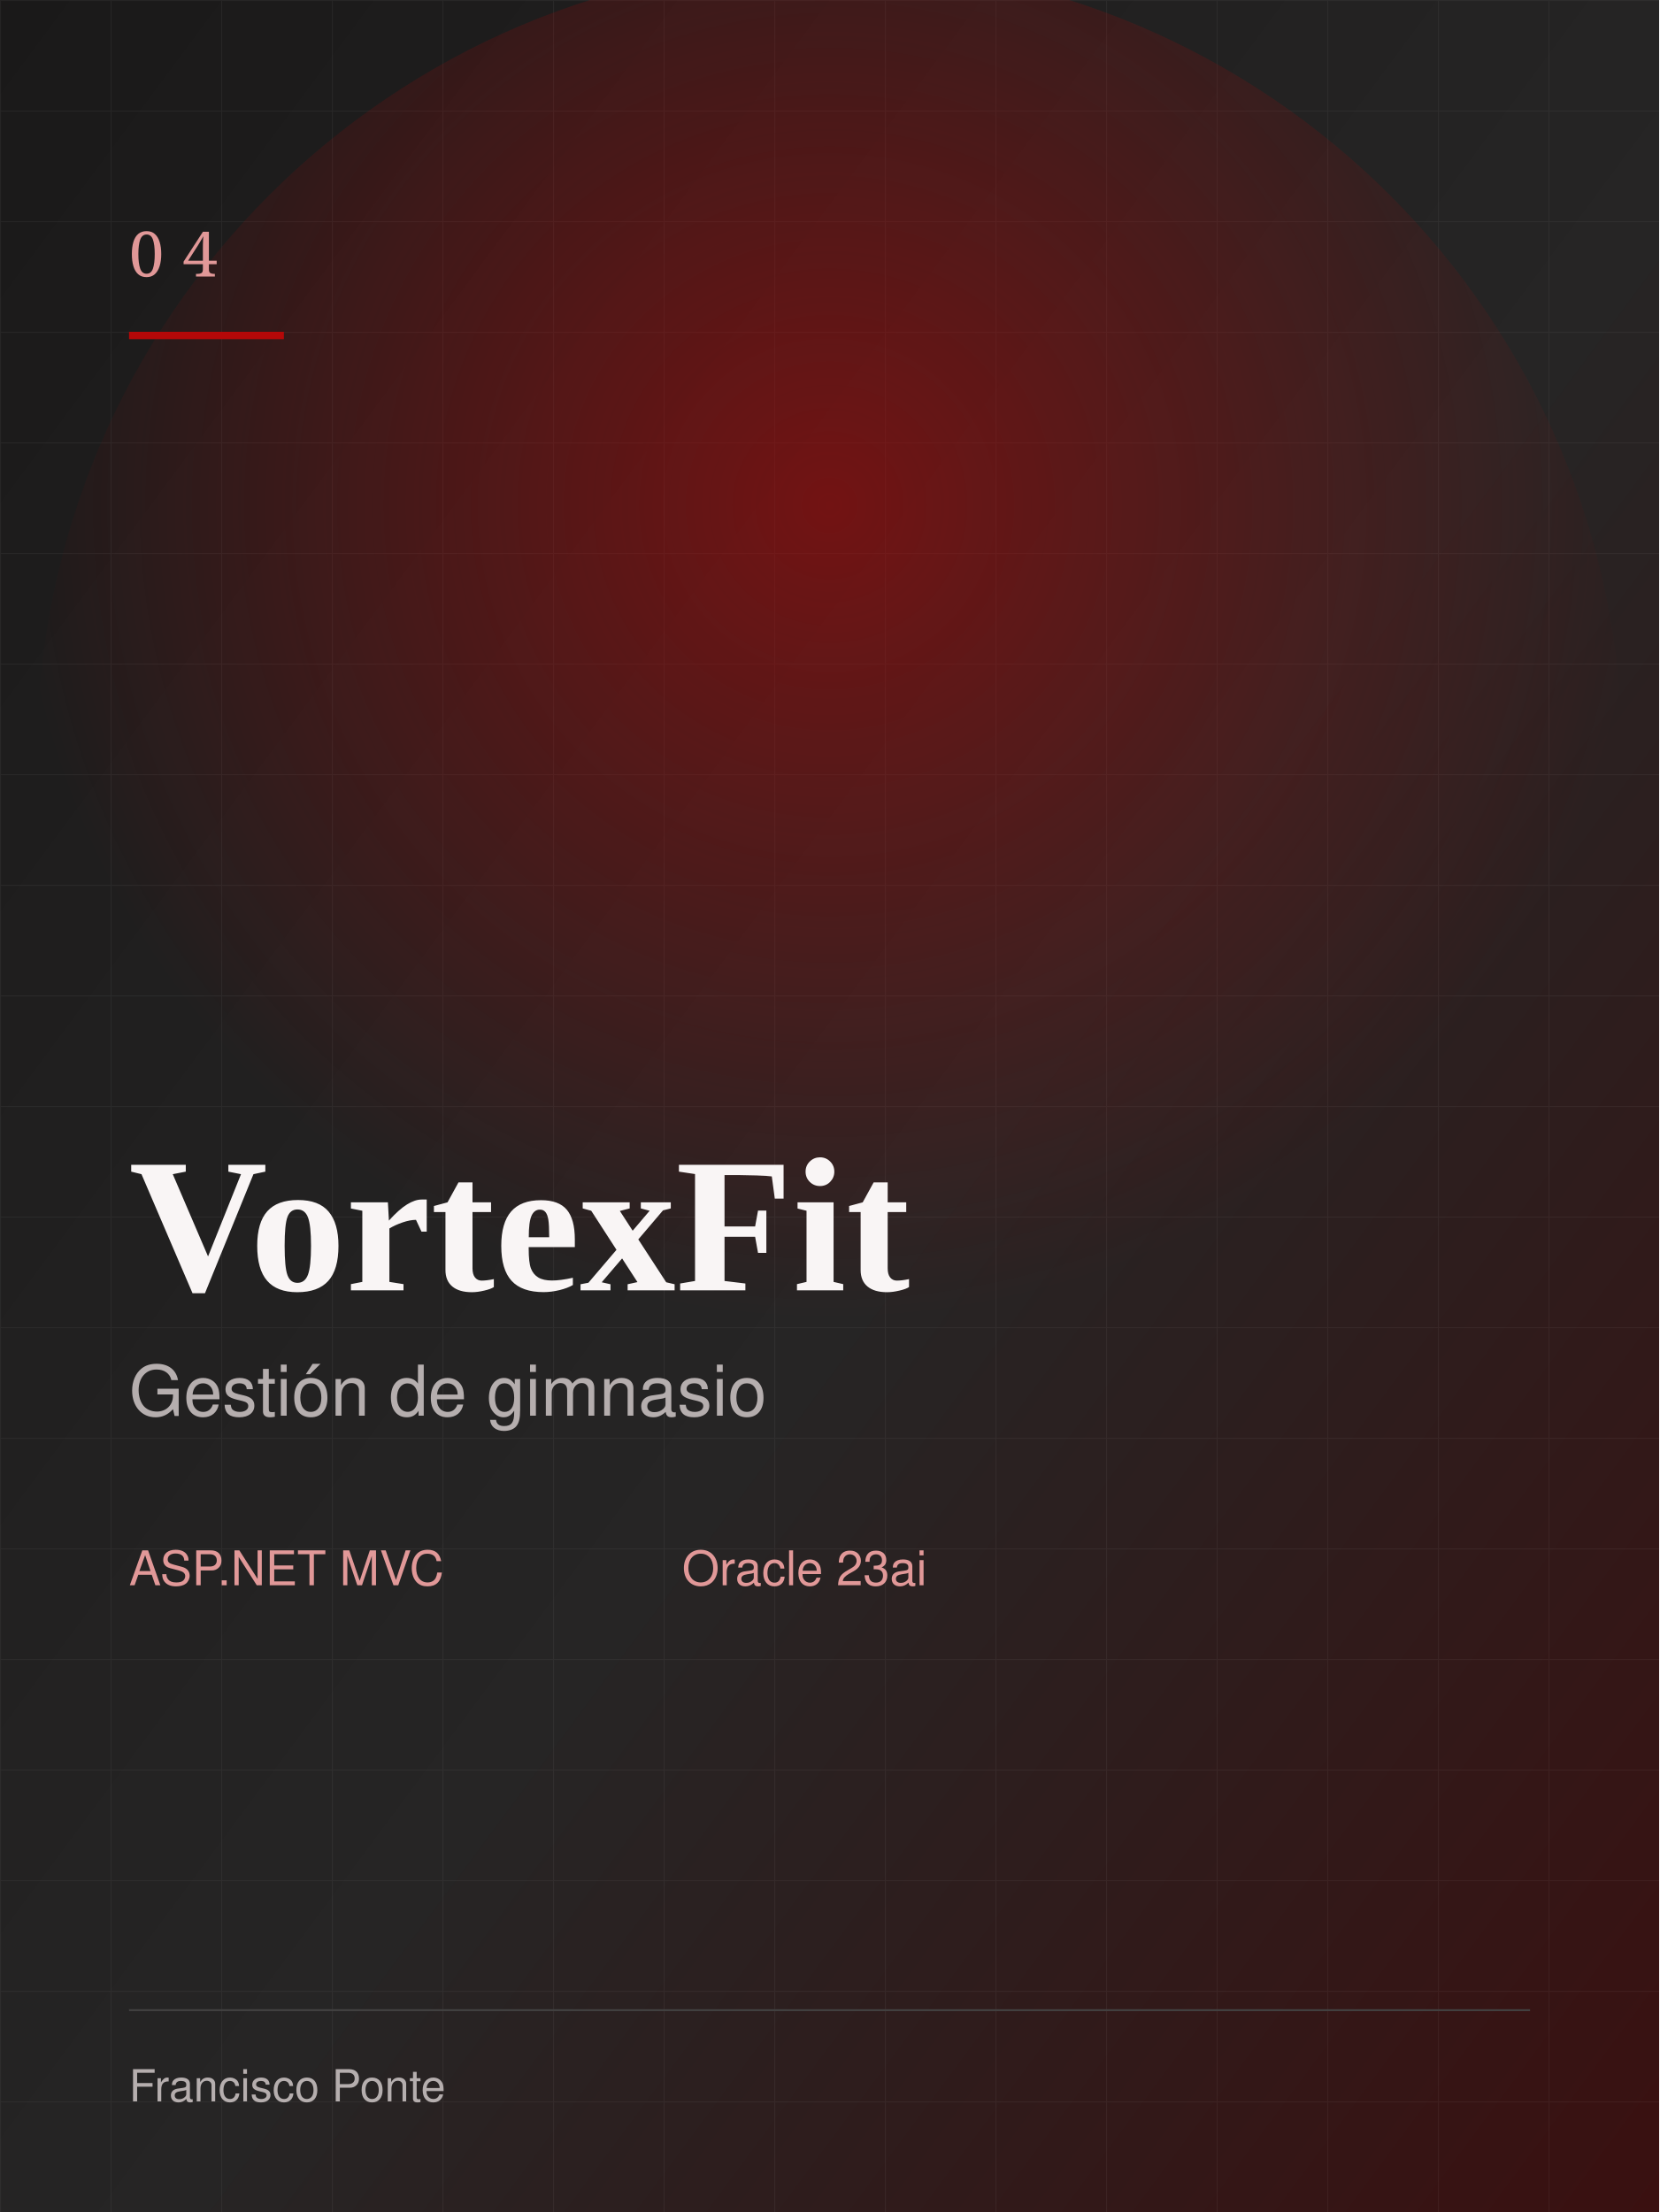
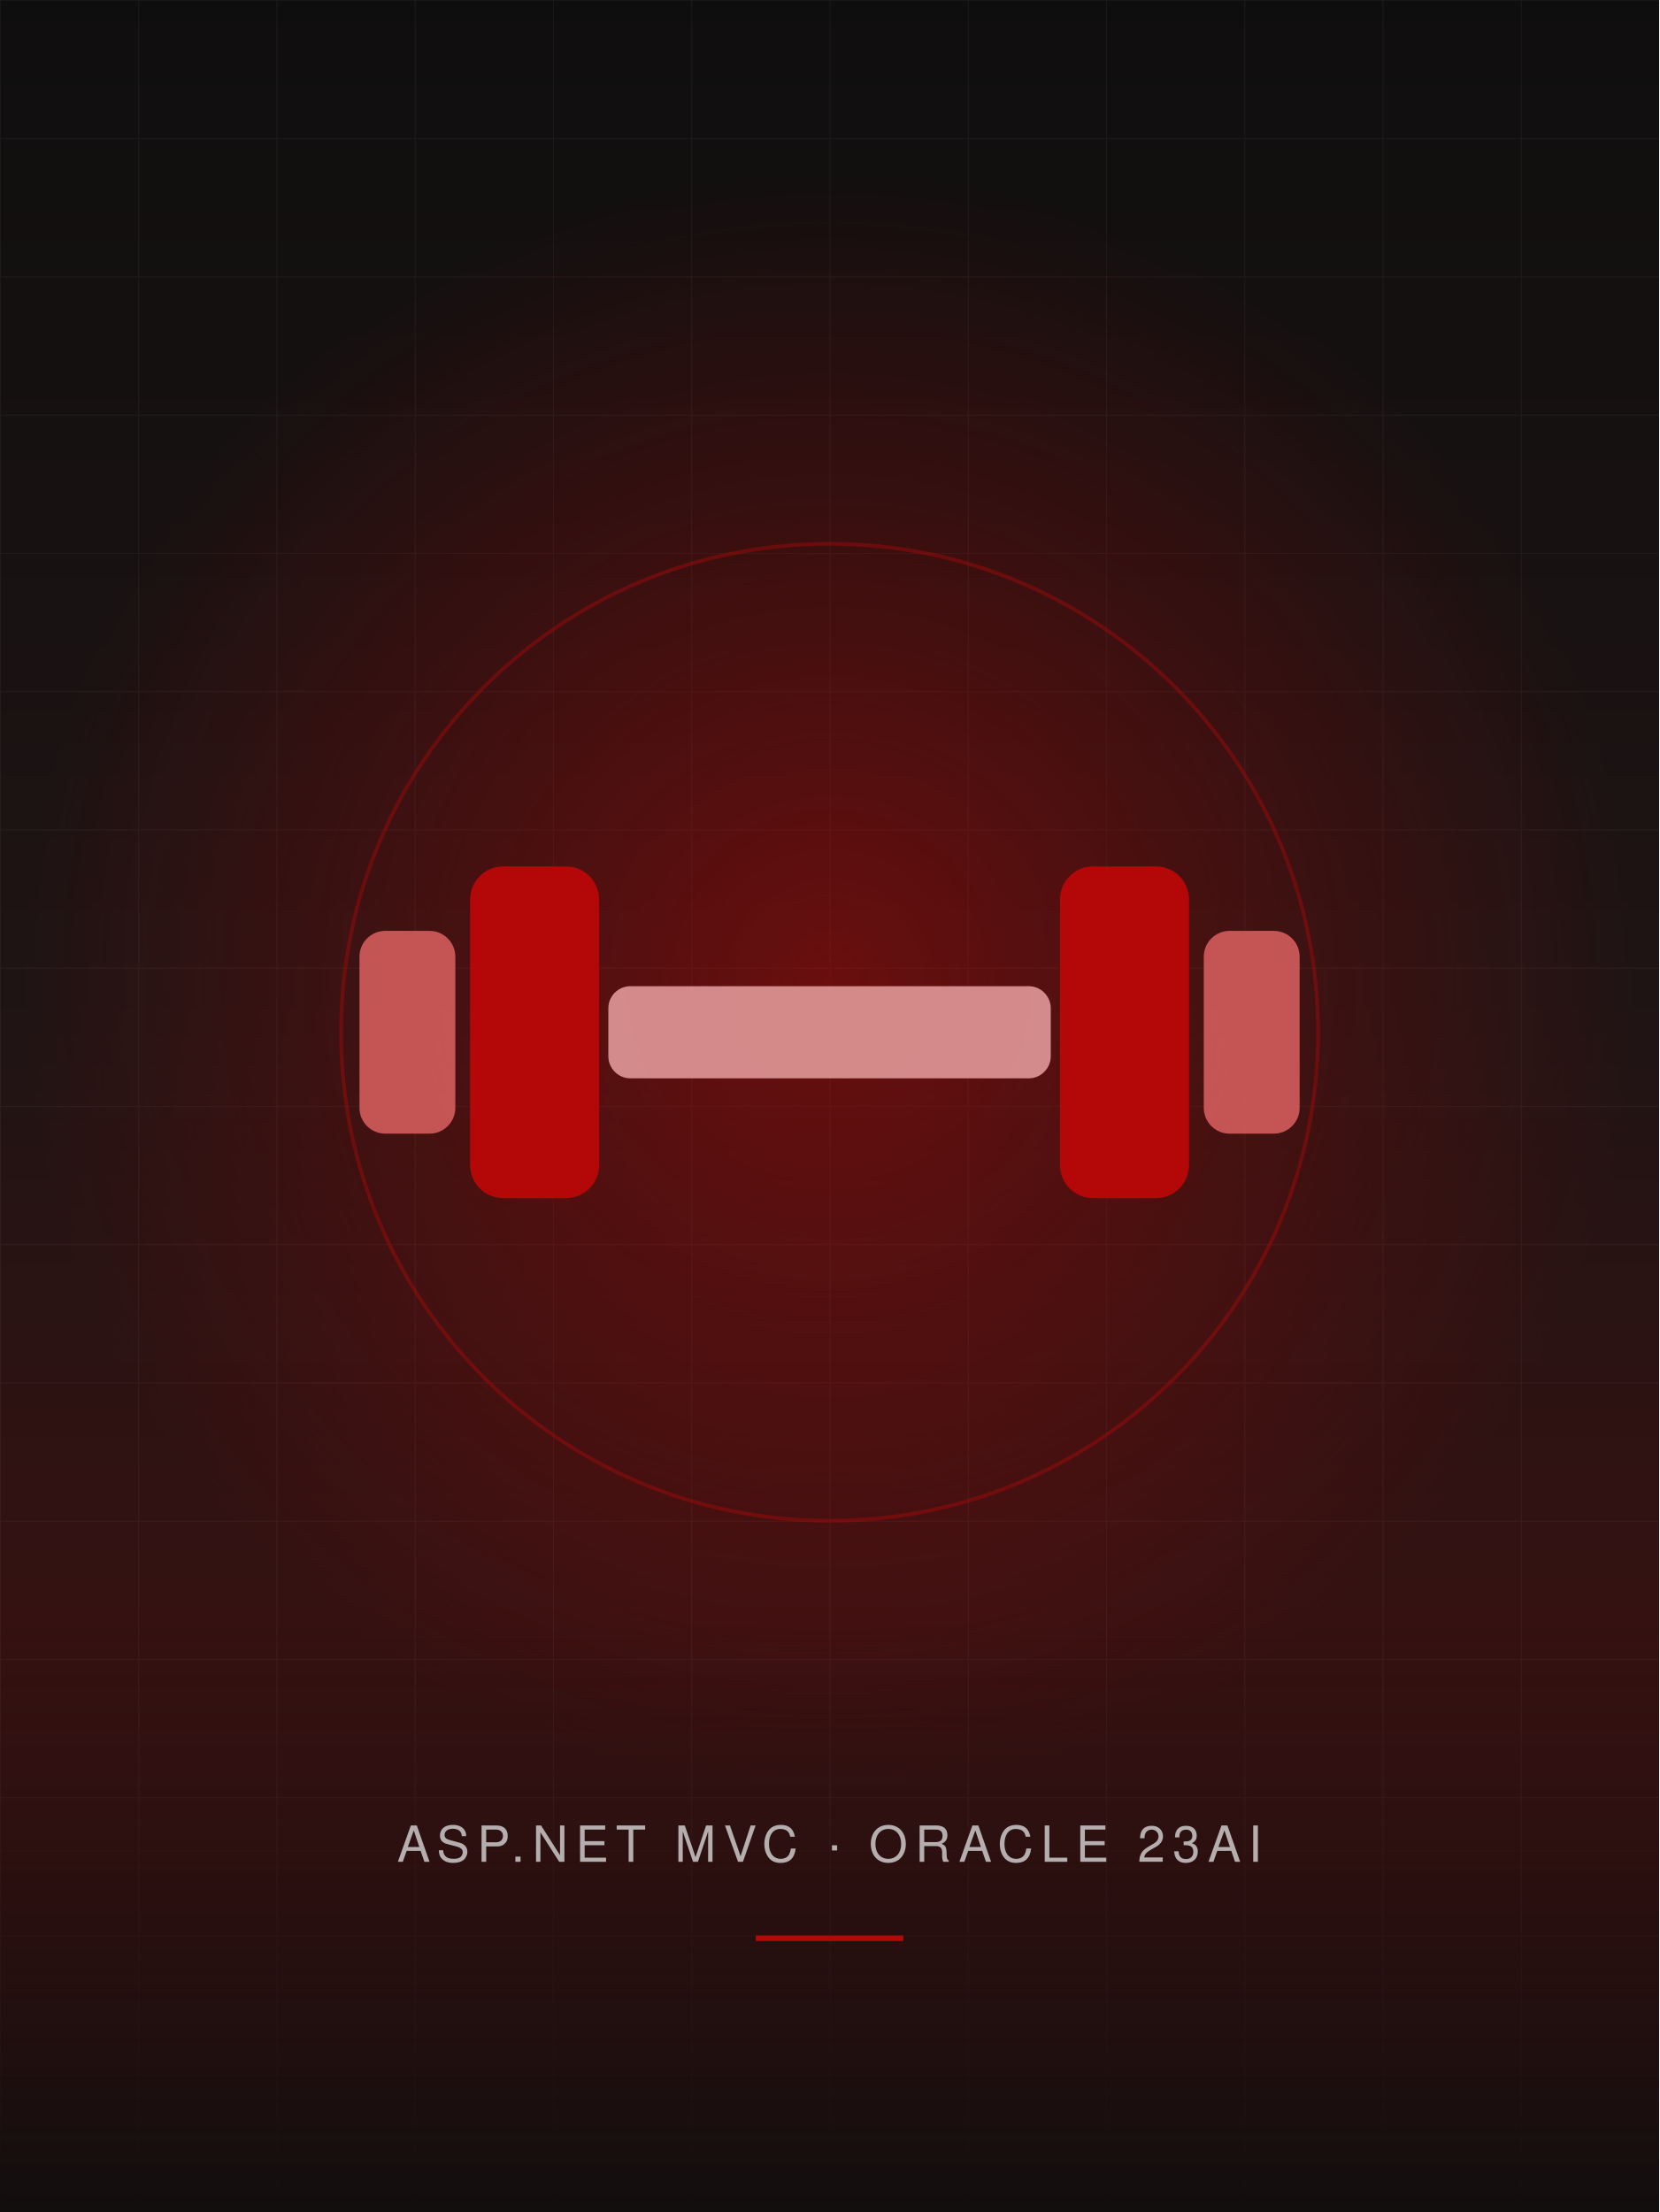
- <svg xmlns="http://www.w3.org/2000/svg" viewBox="0 0 900 1200" width="900" height="1200" role="img" aria-label="VortexFit: Gestión de gimnasio">
+ <svg xmlns="http://www.w3.org/2000/svg" viewBox="0 0 900 1200" width="900" height="1200" role="img" aria-label="Gestión de gimnasio">
  <defs>
-     <linearGradient id="fondo" x1="0" y1="0" x2="1" y2="1">
-       <stop offset="0%" stop-color="#1a1919" />
-       <stop offset="55%" stop-color="#262525" />
-       <stop offset="100%" stop-color="#3a1010" />
+     <linearGradient id="fondo" x1="0" y1="0" x2="0" y2="1">
+       <stop offset="0%" stop-color="#0f0e0e" />
+       <stop offset="45%" stop-color="#1f1414" />
+       <stop offset="100%" stop-color="#4a0f0f" />
    </linearGradient>
-     <radialGradient id="halo" cx="50%" cy="34%" r="52%">
-       <stop offset="0%" stop-color="#b40808" stop-opacity="0.55" />
+     <radialGradient id="halo" cx="50%" cy="47%" r="46%">
+       <stop offset="0%" stop-color="#b40808" stop-opacity="0.5" />
      <stop offset="100%" stop-color="#b40808" stop-opacity="0" />
    </radialGradient>
-     <pattern id="rejilla" width="60" height="60" patternUnits="userSpaceOnUse">
-       <path d="M60 0H0V60" fill="none" stroke="#f9f5f5" stroke-opacity="0.05" stroke-width="1" />
+     <linearGradient id="pie" x1="0" y1="0" x2="0" y2="1">
+       <stop offset="0%" stop-color="#0f0e0e" stop-opacity="0" />
+       <stop offset="100%" stop-color="#0f0e0e" stop-opacity="0.95" />
+     </linearGradient>
+     <pattern id="rejilla" width="75" height="75" patternUnits="userSpaceOnUse">
+       <path d="M75 0H0V75" fill="none" stroke="#f9f5f5" stroke-opacity="0.045" stroke-width="1" />
    </pattern>
  </defs>
  <rect width="900" height="1200" fill="url(#fondo)" />
  <rect width="900" height="1200" fill="url(#rejilla)" />
-   <circle cx="450" cy="410" r="430" fill="url(#halo)" />
-   <text x="70" y="150" font-family="Georgia, serif" font-size="34" fill="#e19898" letter-spacing="10">04</text>
-   <rect x="70" y="180" width="84" height="4" fill="#b40808" />
-   <text x="70" y="700" font-family="Georgia, 'Times New Roman', serif" font-size="104" font-weight="700" fill="#f9f5f5">VortexFit</text>
-   <text x="70" y="768" font-family="Helvetica, Arial, sans-serif" font-size="38" fill="#b5aeae">Gestión de gimnasio</text>
-   <g font-family="Helvetica, Arial, sans-serif" font-size="26" fill="#e19898">
-     <text x="70" y="860">ASP.NET MVC</text>
-     <text x="370" y="860">Oracle 23ai</text>
+   <circle cx="450" cy="560" r="470" fill="url(#halo)" />
+   <g>
+     <rect x="330" y="535" width="240" height="50" rx="12" fill="#e19898" opacity="0.9" />
+     <rect x="255" y="470" width="70" height="180" rx="18" fill="#b40808" />
+     <rect x="575" y="470" width="70" height="180" rx="18" fill="#b40808" />
+     <rect x="195" y="505" width="52" height="110" rx="14" fill="#dc6060" opacity="0.85" />
+     <rect x="653" y="505" width="52" height="110" rx="14" fill="#dc6060" opacity="0.85" />
+     <circle cx="450" cy="560" r="265" fill="none" stroke="#b40808" stroke-width="2" opacity="0.4" />
  </g>
-   <rect x="70" y="1090" width="760" height="1" fill="#424141" />
-   <text x="70" y="1140" font-family="Helvetica, Arial, sans-serif" font-size="24" fill="#b5aeae">Francisco Ponte</text>
+   <rect x="0" y="880" width="900" height="320" fill="url(#pie)" />
+   <text x="450" y="1010" text-anchor="middle" font-family="Helvetica, Arial, sans-serif" font-size="27" letter-spacing="4" fill="#b5aeae">ASP.NET MVC · ORACLE 23AI</text>
+   <rect x="410" y="1050" width="80" height="3" fill="#b40808" />
</svg>
